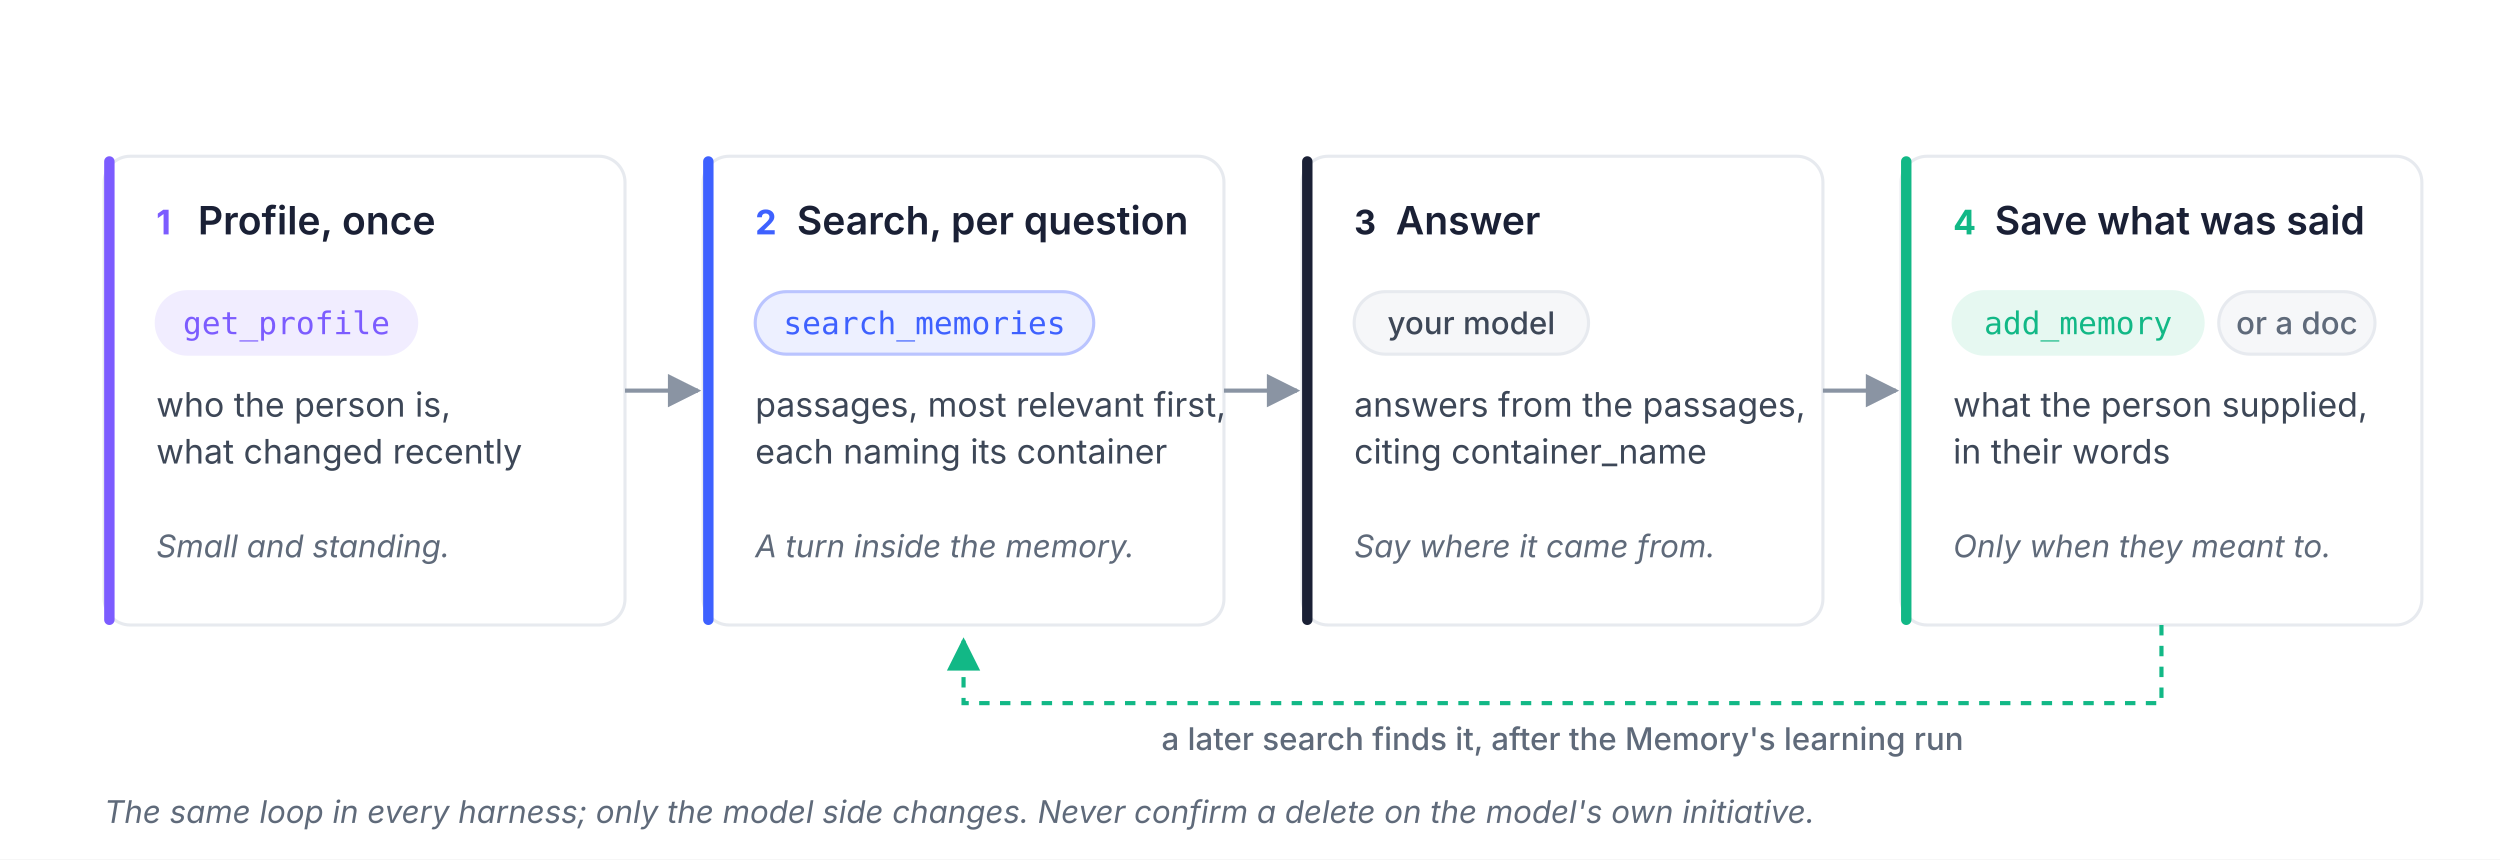
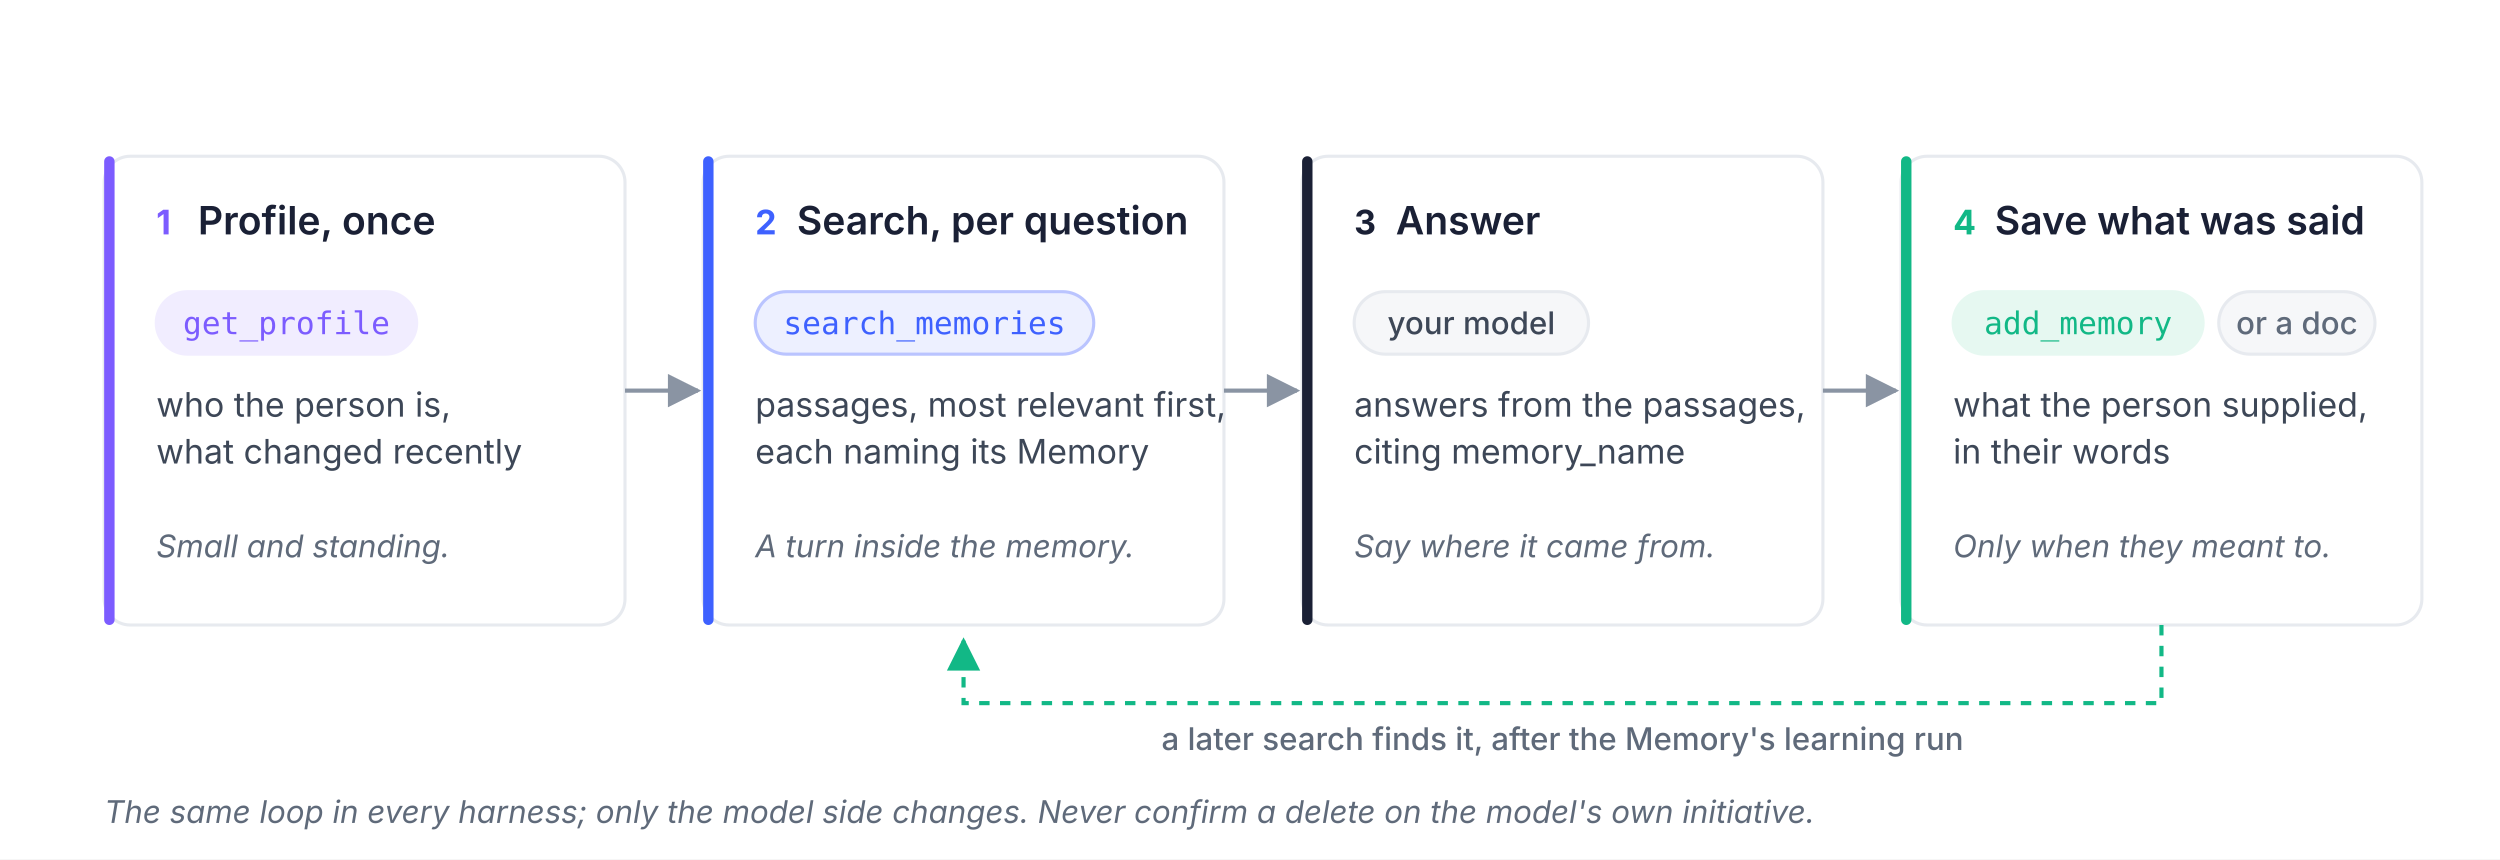
<svg xmlns="http://www.w3.org/2000/svg" viewBox="0 0 960 330" width="960" height="330" role="img" font-family="Inter, 'Noto Sans', 'Helvetica Neue', Arial, sans-serif">
  <defs>
    <marker id="arr-s" viewBox="0 0 10 10" refX="9" refY="5" markerWidth="8" markerHeight="8" orient="auto-start-reverse">
      <path d="M 0 0 L 10 5 L 0 10 z" fill="#8a94a3" />
    </marker>
    <marker id="arr-b" viewBox="0 0 10 10" refX="9" refY="5" markerWidth="8" markerHeight="8" orient="auto-start-reverse">
      <path d="M 0 0 L 10 5 L 0 10 z" fill="#3e61ff" />
    </marker>
    <marker id="arr-g" viewBox="0 0 10 10" refX="9" refY="5" markerWidth="8" markerHeight="8" orient="auto-start-reverse">
      <path d="M 0 0 L 10 5 L 0 10 z" fill="#12b886" />
    </marker>
    <marker id="arr-d" viewBox="0 0 10 10" refX="9" refY="5" markerWidth="8" markerHeight="8" orient="auto-start-reverse">
      <path d="M 0 0 L 10 5 L 0 10 z" fill="#d64545" />
    </marker>
  </defs>
  <rect width="960" height="330" fill="#ffffff" />
  <rect x="40" y="60" width="200" height="180" rx="10" fill="#fff" stroke="#e7eaef" stroke-width="1.2" />
  <rect x="40" y="60" width="4" height="180" rx="2" fill="#7c5cff" />
  <text x="60" y="90" font-family="Inter, 'Noto Sans', 'Helvetica Neue', Arial, sans-serif" font-size="13" font-weight="700" fill="#7c5cff" text-anchor="start">1</text>
  <text x="76" y="90" font-family="Inter, 'Noto Sans', 'Helvetica Neue', Arial, sans-serif" font-size="15" font-weight="600" fill="#1a2035" text-anchor="start">Profile, once</text>
  <path d="M 240 150 L 268 150" fill="none" stroke="#8a94a3" stroke-width="1.6" marker-end="url(#arr-s)" />
  <rect x="270" y="60" width="200" height="180" rx="10" fill="#fff" stroke="#e7eaef" stroke-width="1.2" />
  <rect x="270" y="60" width="4" height="180" rx="2" fill="#3e61ff" />
  <text x="290" y="90" font-family="Inter, 'Noto Sans', 'Helvetica Neue', Arial, sans-serif" font-size="13" font-weight="700" fill="#3e61ff" text-anchor="start">2</text>
  <text x="306" y="90" font-family="Inter, 'Noto Sans', 'Helvetica Neue', Arial, sans-serif" font-size="15" font-weight="600" fill="#1a2035" text-anchor="start">Search, per question</text>
  <path d="M 470 150 L 498 150" fill="none" stroke="#8a94a3" stroke-width="1.6" marker-end="url(#arr-s)" />
  <rect x="500" y="60" width="200" height="180" rx="10" fill="#fff" stroke="#e7eaef" stroke-width="1.2" />
  <rect x="500" y="60" width="4" height="180" rx="2" fill="#1a2035" />
  <text x="520" y="90" font-family="Inter, 'Noto Sans', 'Helvetica Neue', Arial, sans-serif" font-size="13" font-weight="700" fill="#1a2035" text-anchor="start">3</text>
  <text x="536" y="90" font-family="Inter, 'Noto Sans', 'Helvetica Neue', Arial, sans-serif" font-size="15" font-weight="600" fill="#1a2035" text-anchor="start">Answer</text>
  <path d="M 700 150 L 728 150" fill="none" stroke="#8a94a3" stroke-width="1.6" marker-end="url(#arr-s)" />
  <rect x="730" y="60" width="200" height="180" rx="10" fill="#fff" stroke="#e7eaef" stroke-width="1.2" />
  <rect x="730" y="60" width="4" height="180" rx="2" fill="#12b886" />
  <text x="750" y="90" font-family="Inter, 'Noto Sans', 'Helvetica Neue', Arial, sans-serif" font-size="13" font-weight="700" fill="#12b886" text-anchor="start">4</text>
  <text x="766" y="90" font-family="Inter, 'Noto Sans', 'Helvetica Neue', Arial, sans-serif" font-size="15" font-weight="600" fill="#1a2035" text-anchor="start">Save what was said</text>
  <rect x="60" y="112" width="100" height="24" rx="12.0" fill="#f1edff" stroke="#f1edff" stroke-width="1.2" />
  <text x="110.0" y="128.32" font-family="'JetBrains Mono', SFMono-Regular, Menlo, Consolas, monospace" font-size="12" font-weight="500" fill="#7c5cff" text-anchor="middle">get_profile</text>
  <text x="60" y="160" font-family="Inter, 'Noto Sans', 'Helvetica Neue', Arial, sans-serif" font-size="13" font-weight="400" fill="#3d4757" text-anchor="start">who the person is,</text>
  <text x="60" y="178" font-family="Inter, 'Noto Sans', 'Helvetica Neue', Arial, sans-serif" font-size="13" font-weight="400" fill="#3d4757" text-anchor="start">what changed recently</text>
  <text x="60" y="214" font-family="Inter, 'Noto Sans', 'Helvetica Neue', Arial, sans-serif" font-size="12" font-weight="400" fill="#5f6a7a" text-anchor="start" font-style="italic">Small and standing.</text>
  <rect x="290" y="112" width="130" height="24" rx="12.0" fill="#edf0ff" stroke="#bac4ff" stroke-width="1.2" />
  <text x="355.0" y="128.32" font-family="'JetBrains Mono', SFMono-Regular, Menlo, Consolas, monospace" font-size="12" font-weight="500" fill="#3e61ff" text-anchor="middle">search_memories</text>
  <text x="290" y="160" font-family="Inter, 'Noto Sans', 'Helvetica Neue', Arial, sans-serif" font-size="13" font-weight="400" fill="#3d4757" text-anchor="start">passages, most relevant first,</text>
-   <text x="290" y="178" font-family="Inter, 'Noto Sans', 'Helvetica Neue', Arial, sans-serif" font-size="13" font-weight="400" fill="#3d4757" text-anchor="start">each naming its container</text>
+   <text x="290" y="178" font-family="Inter, 'Noto Sans', 'Helvetica Neue', Arial, sans-serif" font-size="13" font-weight="400" fill="#3d4757" text-anchor="start">each naming its Memory</text>
  <text x="290" y="214" font-family="Inter, 'Noto Sans', 'Helvetica Neue', Arial, sans-serif" font-size="12" font-weight="400" fill="#5f6a7a" text-anchor="start" font-style="italic">A turn inside the memory.</text>
  <rect x="520" y="112" width="90" height="24" rx="12.0" fill="#f6f7f9" stroke="#e7eaef" stroke-width="1.2" />
  <text x="565.0" y="128.32" font-family="Inter, 'Noto Sans', 'Helvetica Neue', Arial, sans-serif" font-size="12" font-weight="500" fill="#3d4757" text-anchor="middle">your model</text>
  <text x="520" y="160" font-family="Inter, 'Noto Sans', 'Helvetica Neue', Arial, sans-serif" font-size="13" font-weight="400" fill="#3d4757" text-anchor="start">answers from the passages,</text>
-   <text x="520" y="178" font-family="Inter, 'Noto Sans', 'Helvetica Neue', Arial, sans-serif" font-size="13" font-weight="400" fill="#3d4757" text-anchor="start">citing container_name</text>
+   <text x="520" y="178" font-family="Inter, 'Noto Sans', 'Helvetica Neue', Arial, sans-serif" font-size="13" font-weight="400" fill="#3d4757" text-anchor="start">citing memory_name</text>
  <text x="520" y="214" font-family="Inter, 'Noto Sans', 'Helvetica Neue', Arial, sans-serif" font-size="12" font-weight="400" fill="#5f6a7a" text-anchor="start" font-style="italic">Say where it came from.</text>
  <rect x="750" y="112" width="96" height="24" rx="12.0" fill="#e6f8f1" stroke="#e6f8f1" stroke-width="1.2" />
  <text x="798.0" y="128.32" font-family="'JetBrains Mono', SFMono-Regular, Menlo, Consolas, monospace" font-size="12" font-weight="500" fill="#12b886" text-anchor="middle">add_memory</text>
  <rect x="852" y="112" width="60" height="24" rx="12.0" fill="#f6f7f9" stroke="#e7eaef" stroke-width="1.2" />
  <text x="882.0" y="128.32" font-family="Inter, 'Noto Sans', 'Helvetica Neue', Arial, sans-serif" font-size="12" font-weight="500" fill="#5f6a7a" text-anchor="middle">or a doc</text>
  <text x="750" y="160" font-family="Inter, 'Noto Sans', 'Helvetica Neue', Arial, sans-serif" font-size="13" font-weight="400" fill="#3d4757" text-anchor="start">what the person supplied,</text>
  <text x="750" y="178" font-family="Inter, 'Noto Sans', 'Helvetica Neue', Arial, sans-serif" font-size="13" font-weight="400" fill="#3d4757" text-anchor="start">in their words</text>
  <text x="750" y="214" font-family="Inter, 'Noto Sans', 'Helvetica Neue', Arial, sans-serif" font-size="12" font-weight="400" fill="#5f6a7a" text-anchor="start" font-style="italic">Only when they meant to.</text>
  <path d="M 830.0 240 L 830.0 270 L 370.0 270 L 370.0 246" fill="none" stroke="#12b886" stroke-width="1.6" stroke-dasharray="4 4" marker-end="url(#arr-g)" />
  <text x="600.0" y="288" font-family="Inter, 'Noto Sans', 'Helvetica Neue', Arial, sans-serif" font-size="12" font-weight="500" fill="#5f6a7a" text-anchor="middle">a later search finds it, after the Memory's learning run</text>
  <text x="40" y="316" font-family="Inter, 'Noto Sans', 'Helvetica Neue', Arial, sans-serif" font-size="12" font-weight="400" fill="#5f6a7a" text-anchor="start" font-style="italic">The same loop in every harness; only the model side changes. Never confirm a delete on the model's own initiative.</text>
</svg>
